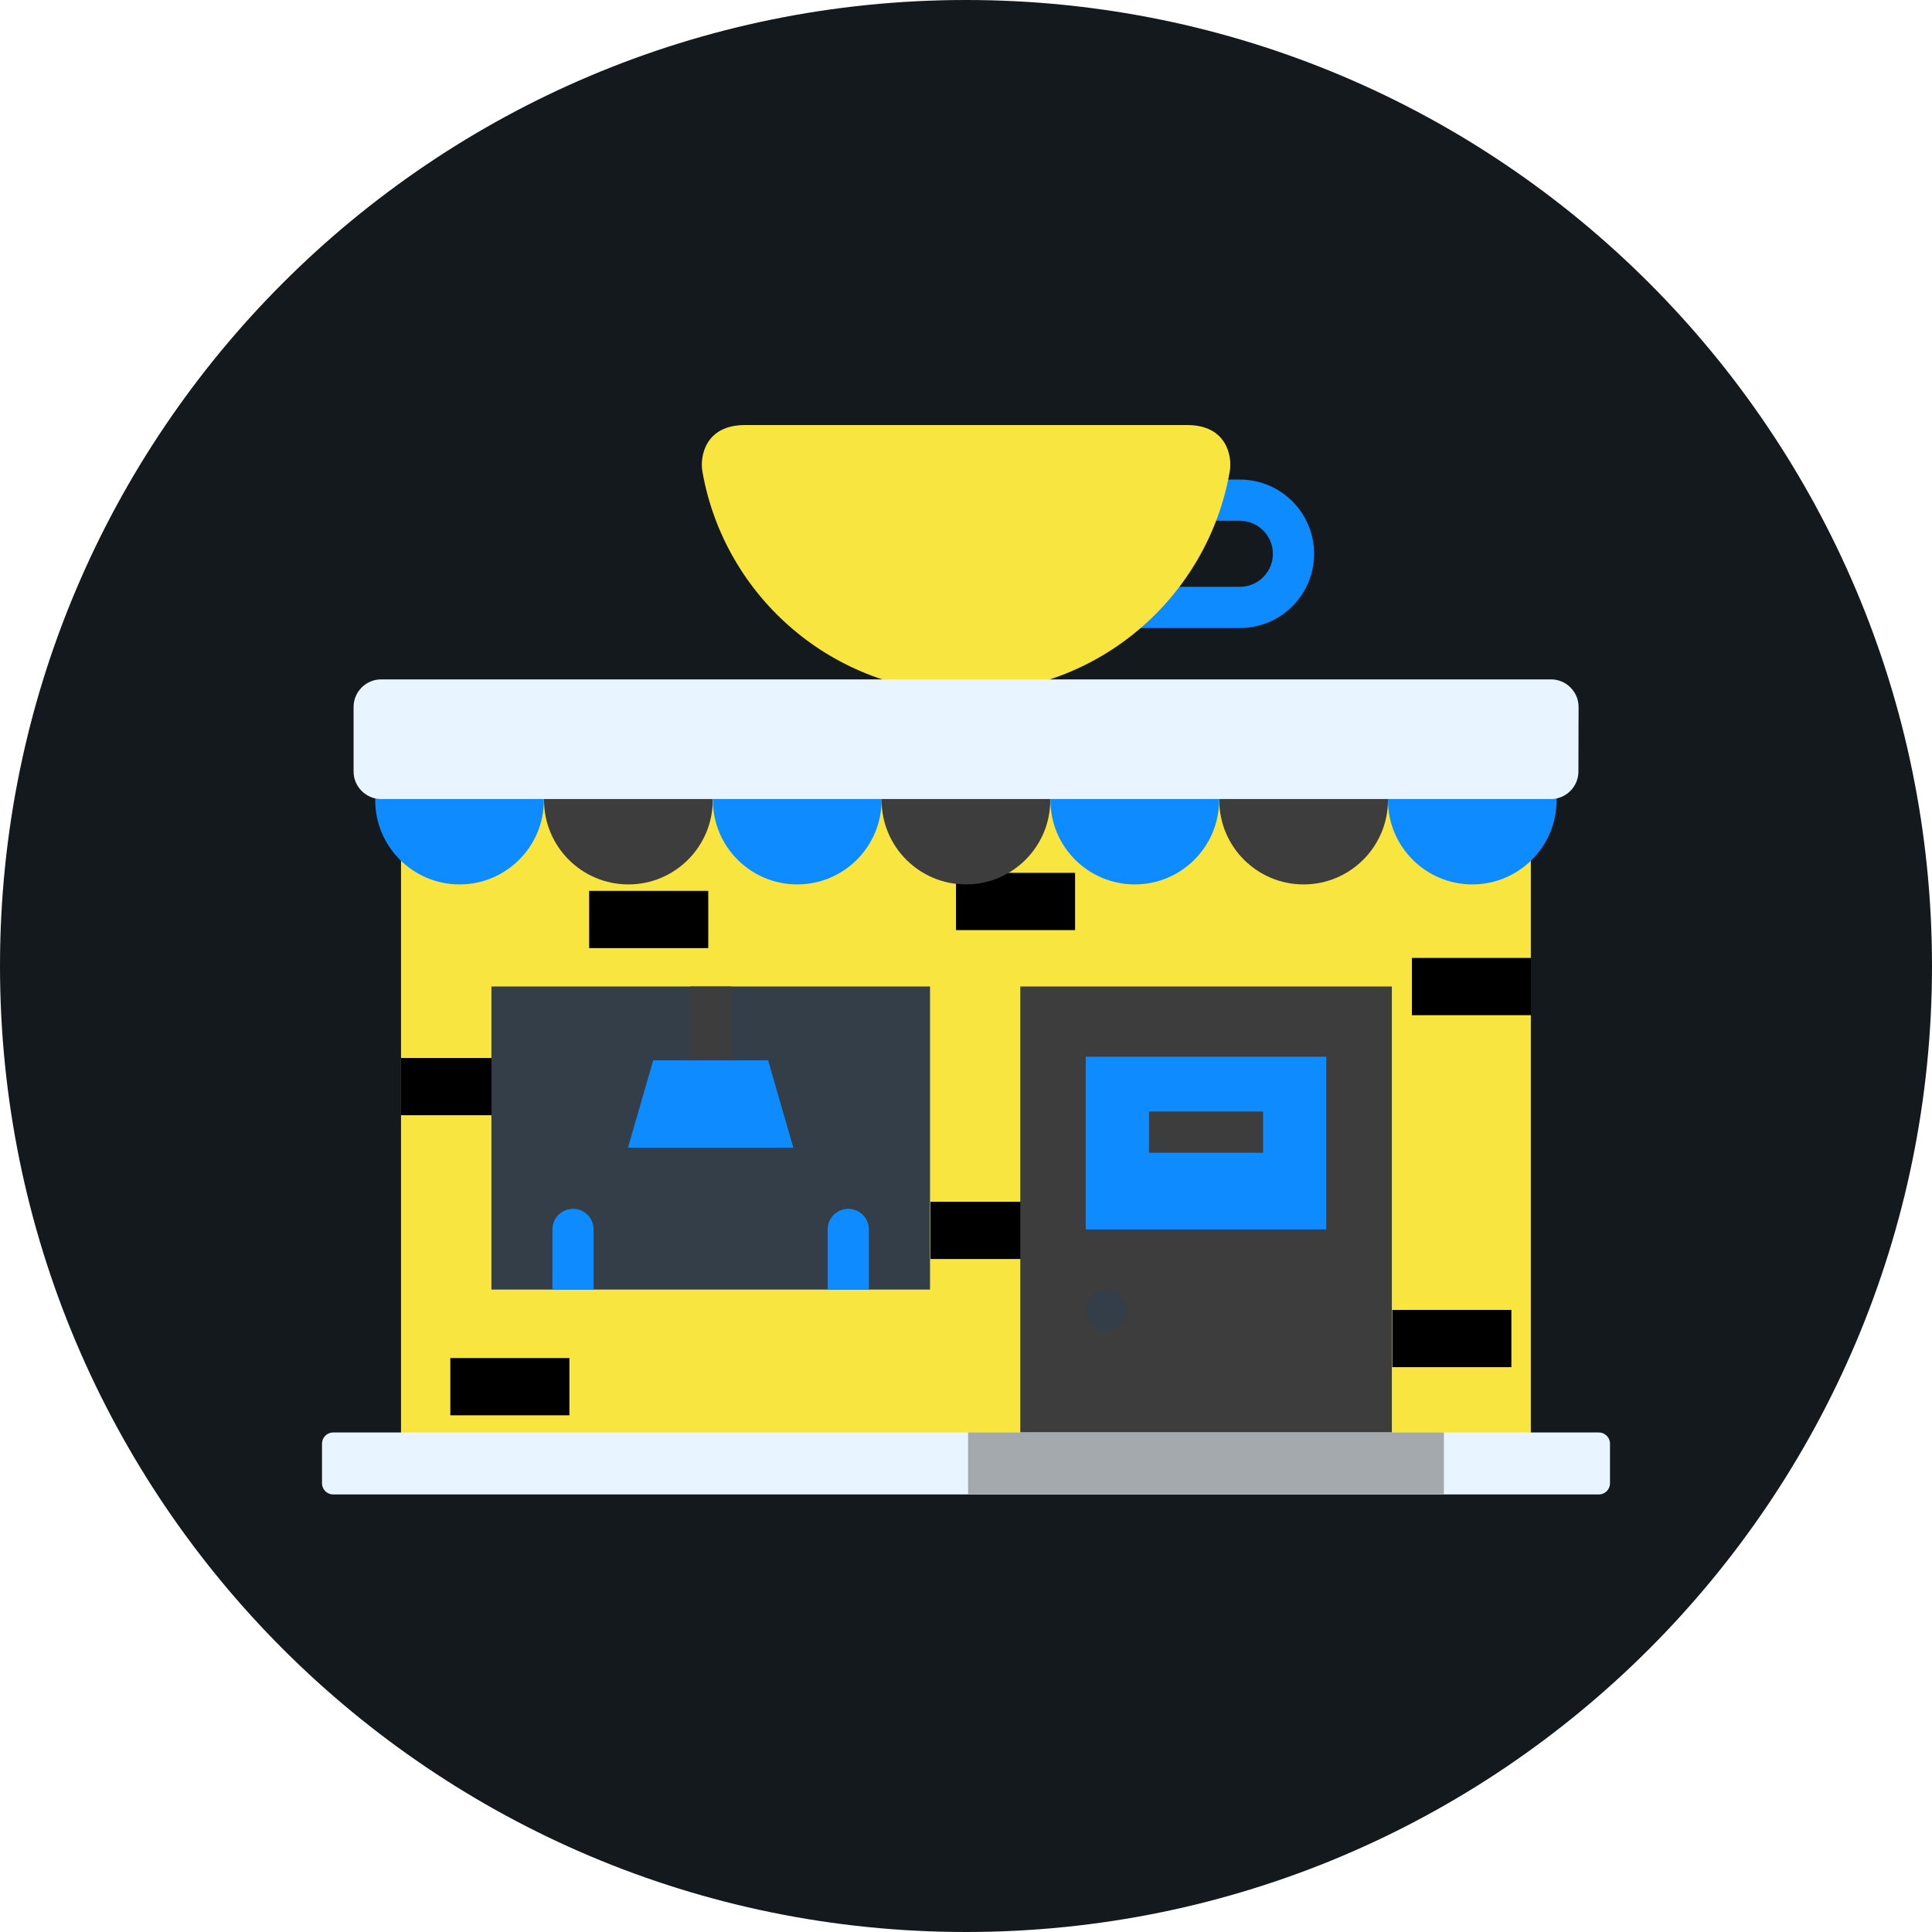
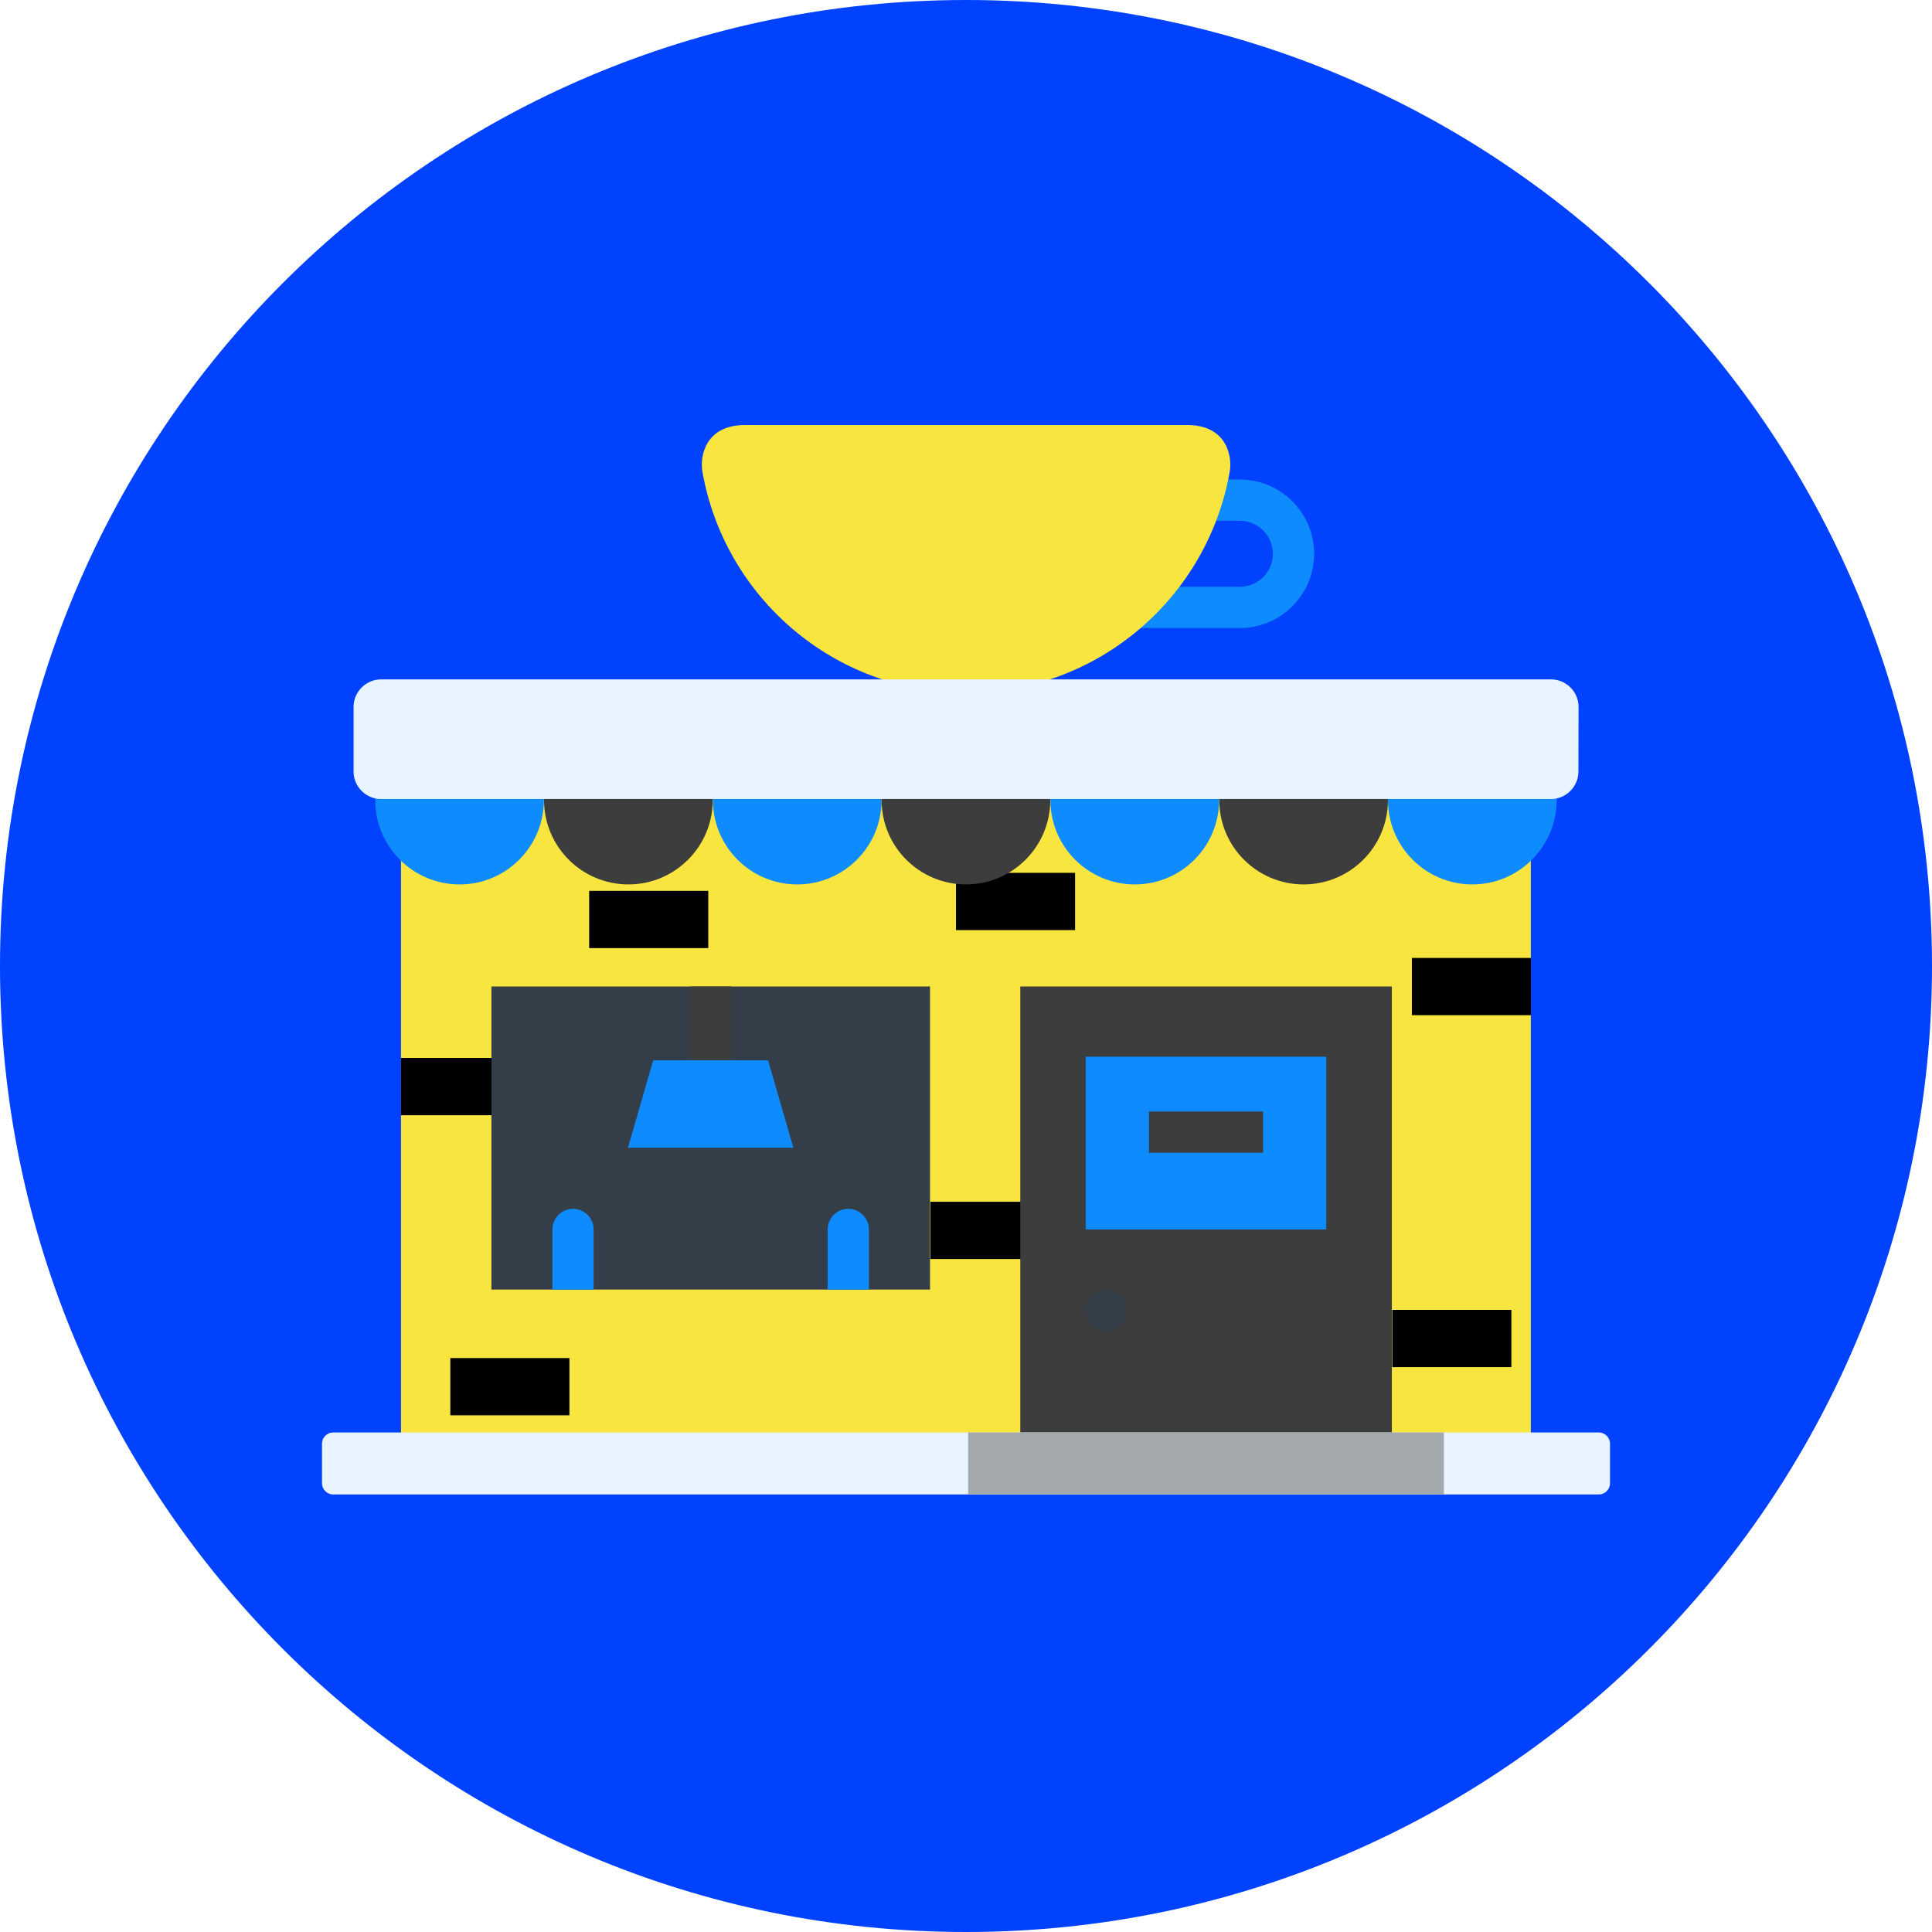
<svg xmlns="http://www.w3.org/2000/svg" width="150" height="150" viewBox="0 0 150 150" fill="none">
-   <circle cx="75" cy="75" r="75" fill="#13191D" />
+   <circle cx="75" cy="75" r="75" fill="#0042FF" />
  <path d="M96.264 48.762H88.013V45.56H96.264C97.674 45.56 98.827 44.407 98.827 42.997C98.827 41.586 97.674 40.433 96.264 40.433H93.767V37.232H96.264C99.443 37.232 102.029 39.818 102.029 42.997C102.029 46.176 99.443 48.762 96.264 48.762Z" fill="#0D8BFF" />
-   <path d="M92.178 33C95.245 33 95.682 35.429 95.48 36.593C93.779 46.366 85.26 53.788 75.006 53.788C64.751 53.788 56.233 46.366 54.531 36.593C54.33 35.429 54.766 33 57.833 33H92.178ZM31.135 57.035H118.854V114.552H31.135V57.035Z" fill="#F8E53F" />
-   <path d="M31.135 82.141H40.381V86.585H31.135V82.141ZM45.743 69.167H54.99V73.611H45.743V69.167ZM74.222 67.767H83.469V72.212H74.222V67.767Z" fill="black" />
+   <path d="M92.178 33C95.245 33 95.682 35.429 95.48 36.593C93.779 46.366 85.26 53.788 75.006 53.788C64.751 53.788 56.233 46.366 54.531 36.593C54.329 35.429 54.766 33 57.833 33H92.178ZM31.134 57.035H118.854V114.552H31.134V57.035Z" fill="#F8E53F" />
+   <path d="M31.134 82.141H40.381V86.585H31.134V82.141ZM45.743 69.167H54.99V73.611H45.743V69.167ZM74.222 67.767H83.469V72.212H74.222V67.767Z" fill="black" />
  <path d="M109.619 74.375H118.865V78.819H109.619V74.375ZM108.096 101.7H117.343V106.145H108.096V101.7Z" fill="black" />
-   <path d="M72.241 93.304H81.487V97.749H72.241V93.304ZM34.963 105.439H44.21V109.883H34.963V105.439Z" fill="black" />
+   <path d="M72.24 93.304H81.487V97.749H72.24V93.304ZM34.963 105.439H44.21V109.883H34.963V105.439Z" fill="black" />
  <path d="M29.131 59.273V62.117C29.131 65.733 32.064 68.666 35.679 68.666C39.295 68.666 42.228 65.733 42.228 62.117V59.273H29.131Z" fill="#0D8BFF" />
  <path d="M42.239 59.273V62.117C42.239 65.733 45.172 68.666 48.788 68.666C52.404 68.666 55.337 65.733 55.337 62.117V59.273H42.239Z" fill="#3D3D3D" />
  <path d="M55.348 59.273V62.117C55.348 65.733 58.281 68.666 61.897 68.666C65.513 68.666 68.446 65.733 68.446 62.117V59.273H55.348Z" fill="#0D8BFF" />
  <path d="M68.446 59.273V62.117C68.446 65.733 71.379 68.666 74.994 68.666C78.61 68.666 81.543 65.733 81.543 62.117V59.273H68.446Z" fill="#3D3D3D" />
  <path d="M81.554 59.273V62.117C81.554 65.733 84.487 68.666 88.103 68.666C91.719 68.666 94.652 65.733 94.652 62.117V59.273H81.554Z" fill="#0D8BFF" />
  <path d="M94.663 59.273V62.117C94.663 65.733 97.596 68.666 101.212 68.666C104.828 68.666 107.761 65.733 107.761 62.117V59.273H94.663Z" fill="#3D3D3D" />
  <path d="M107.761 59.273V62.117C107.761 65.733 110.694 68.666 114.309 68.666C117.925 68.666 120.858 65.733 120.858 62.117V59.273H107.761Z" fill="#0D8BFF" />
-   <path d="M122.548 59.9C122.548 61.076 121.586 62.038 120.41 62.038H29.59C28.414 62.038 27.452 61.076 27.452 59.9V54.885C27.452 53.71 28.414 52.747 29.59 52.747H120.421C121.597 52.747 122.56 53.71 122.56 54.885L122.548 59.9Z" fill="#E8F4FF" />
+   <path d="M122.548 59.9C122.548 61.076 121.586 62.038 120.41 62.038H29.59C28.414 62.038 27.451 61.076 27.451 59.9V54.885C27.451 53.71 28.414 52.747 29.59 52.747H120.421C121.597 52.747 122.56 53.71 122.56 54.885L122.548 59.9Z" fill="#E8F4FF" />
  <path d="M79.215 76.591H108.063V114.552H79.215V76.591Z" fill="#3D3D3D" />
  <path d="M84.297 82.043H102.969V95.454H84.297V82.043Z" fill="#0D8BFF" />
  <path d="M89.211 86.297H98.066V89.499H89.211V86.297Z" fill="#3D3D3D" />
  <path d="M84.308 101.723C84.308 102.144 84.476 102.549 84.774 102.847C85.072 103.145 85.476 103.312 85.898 103.312C86.319 103.312 86.724 103.145 87.022 102.847C87.32 102.549 87.487 102.144 87.487 101.723C87.487 101.301 87.32 100.897 87.022 100.599C86.724 100.301 86.319 100.133 85.898 100.133C85.476 100.133 85.072 100.301 84.774 100.599C84.476 100.897 84.308 101.301 84.308 101.723Z" fill="#333E48" />
  <path d="M125 115.167C125 115.637 124.608 116.029 124.138 116.029H25.862C25.392 116.029 25 115.637 25 115.167V112.078C25 111.607 25.392 111.216 25.862 111.216H124.138C124.608 111.216 125 111.607 125 112.078V115.167Z" fill="#E8F4FF" />
  <path d="M75.162 111.216H112.104V116.018H75.162V111.216Z" fill="#A4A9AD" />
-   <path d="M38.154 76.591H72.207V100.122H38.154V76.591Z" fill="#333E48" />
+   <path d="M38.153 76.591H72.207V100.122H38.153V76.591Z" fill="#333E48" />
  <path d="M59.636 82.323H50.714L48.755 89.107H61.595L59.636 82.323Z" fill="#0D8BFF" />
-   <path d="M53.579 76.591H56.781V82.312H53.579V76.591Z" fill="#3D3D3D" />
+   <path d="M53.58 76.591H56.781V82.312H53.58V76.591Z" fill="#3D3D3D" />
  <path d="M42.889 100.122V95.454C42.889 94.57 43.605 93.853 44.49 93.853C45.374 93.853 46.09 94.57 46.09 95.454V100.122H42.889ZM64.259 100.122V95.454C64.259 94.57 64.975 93.853 65.86 93.853C66.744 93.853 67.461 94.57 67.461 95.454V100.122H64.259Z" fill="#0D8BFF" />
</svg>
